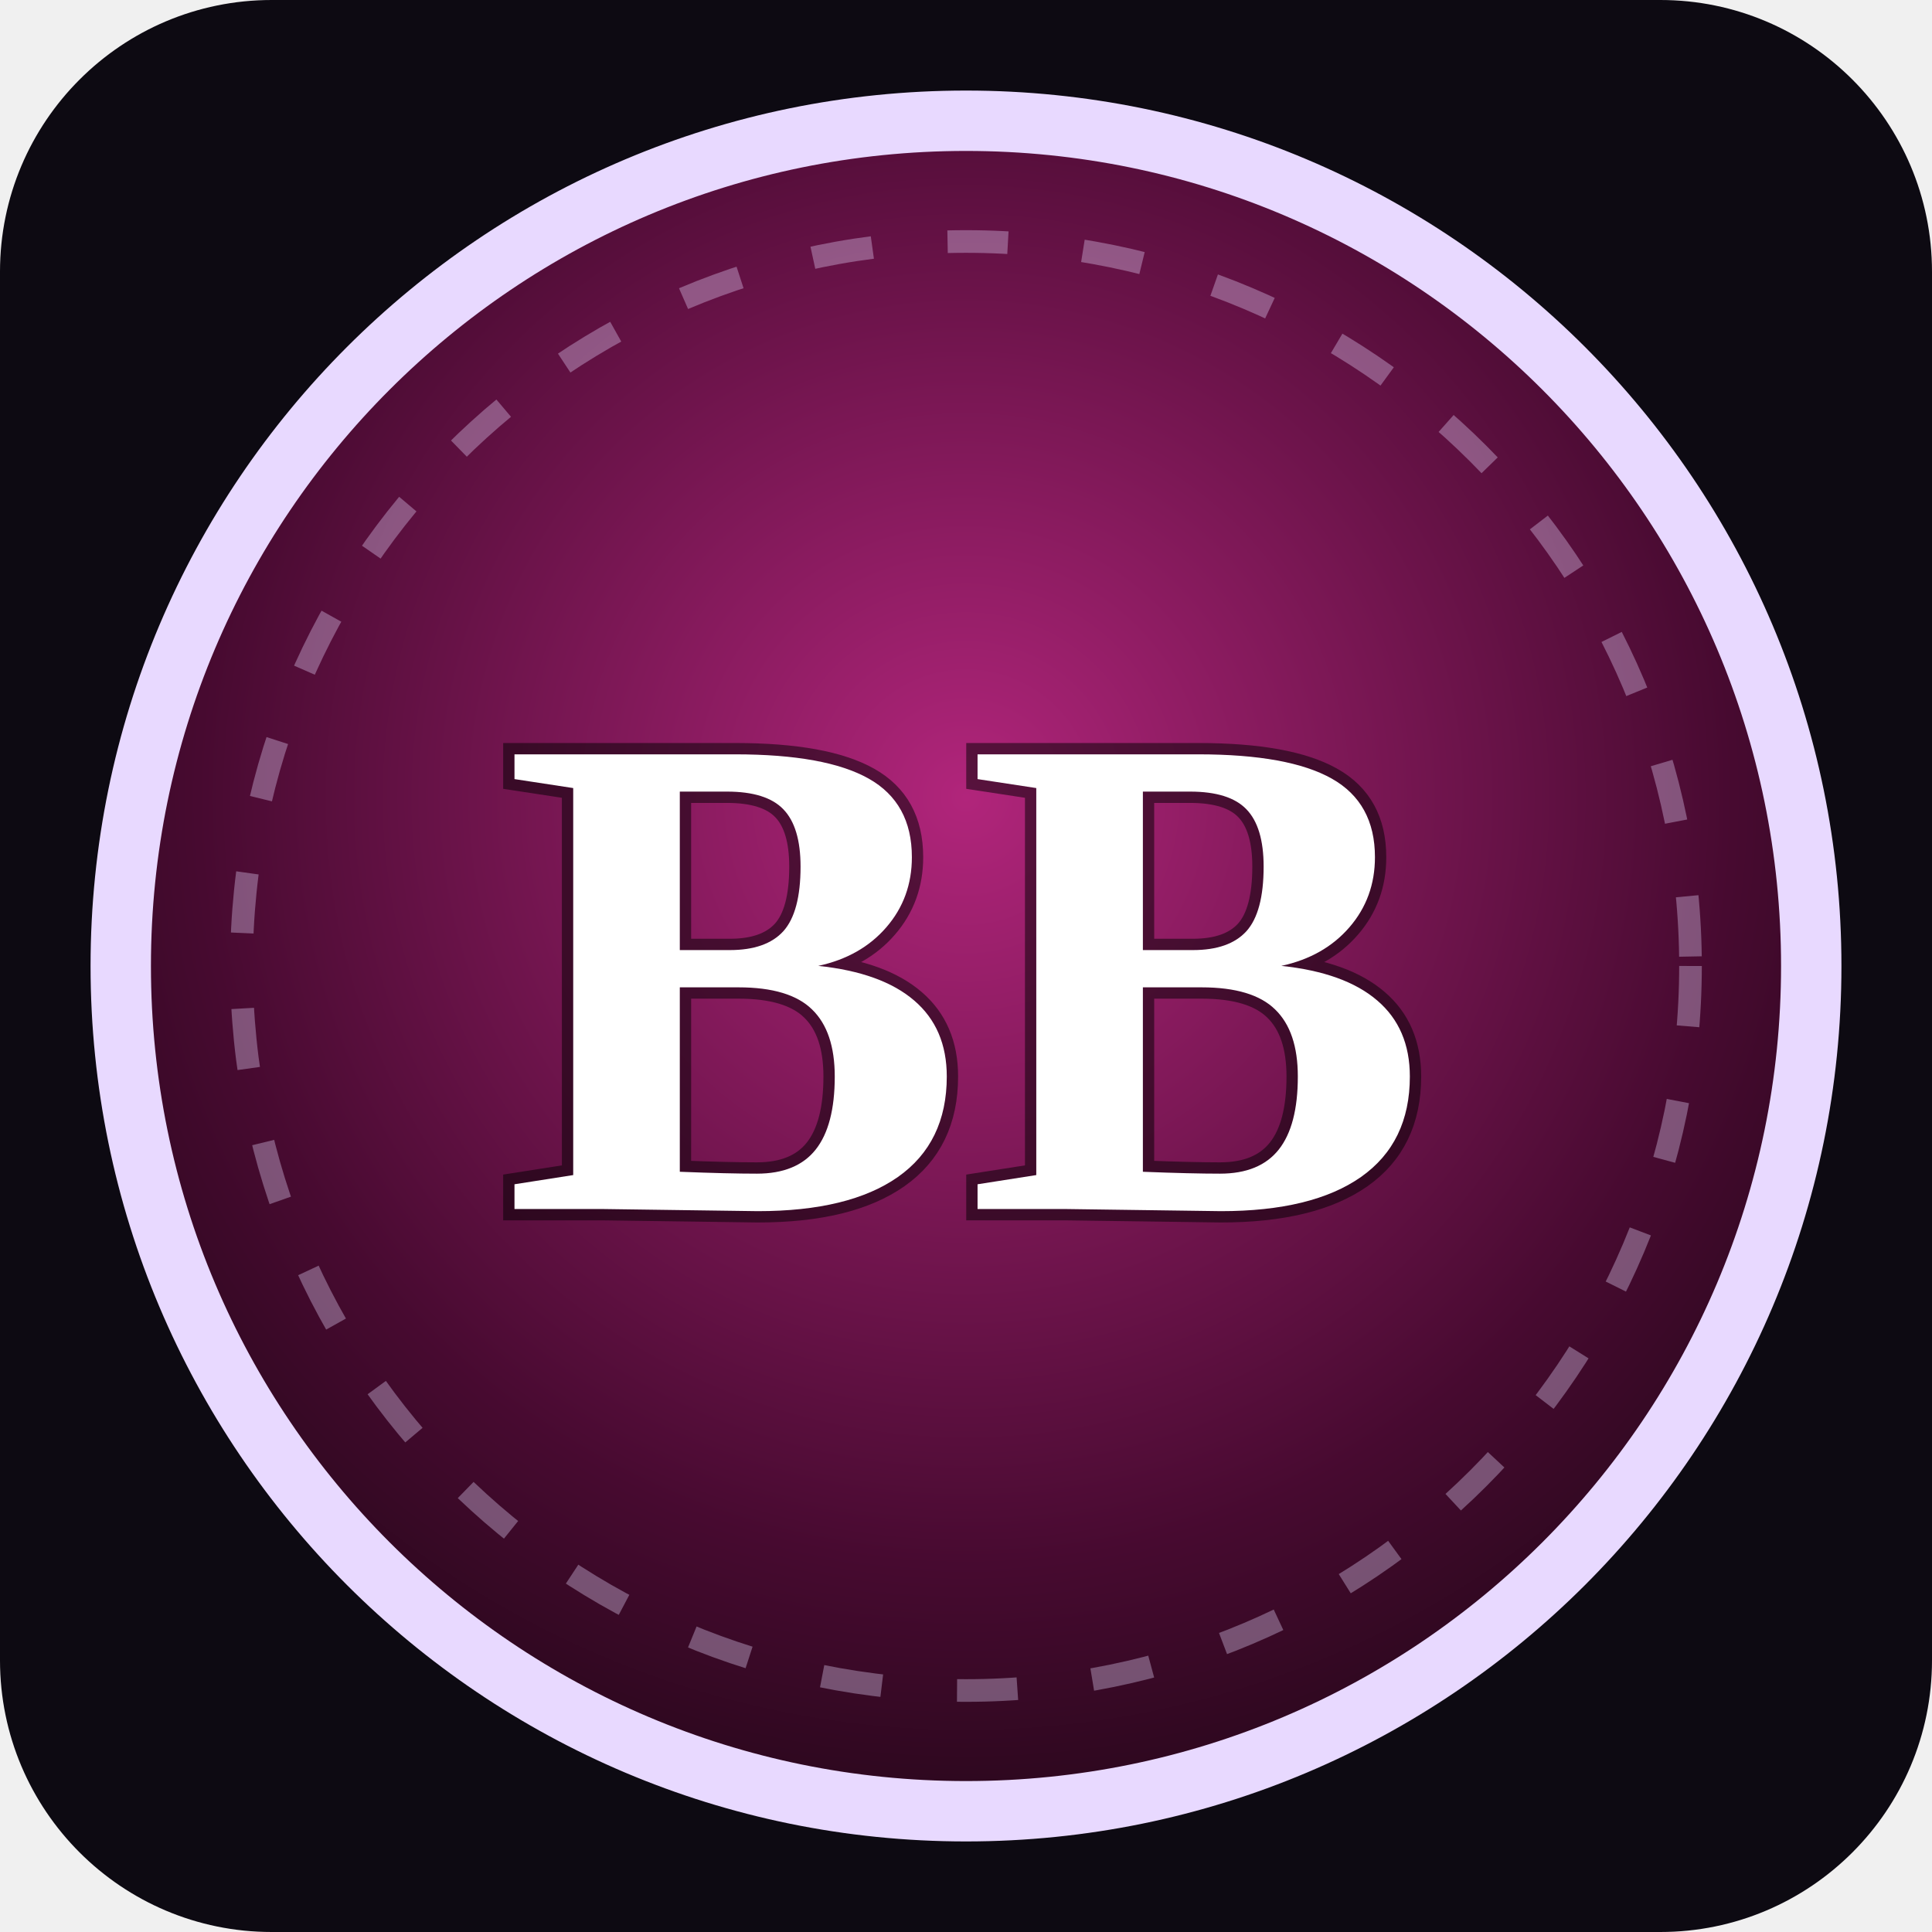
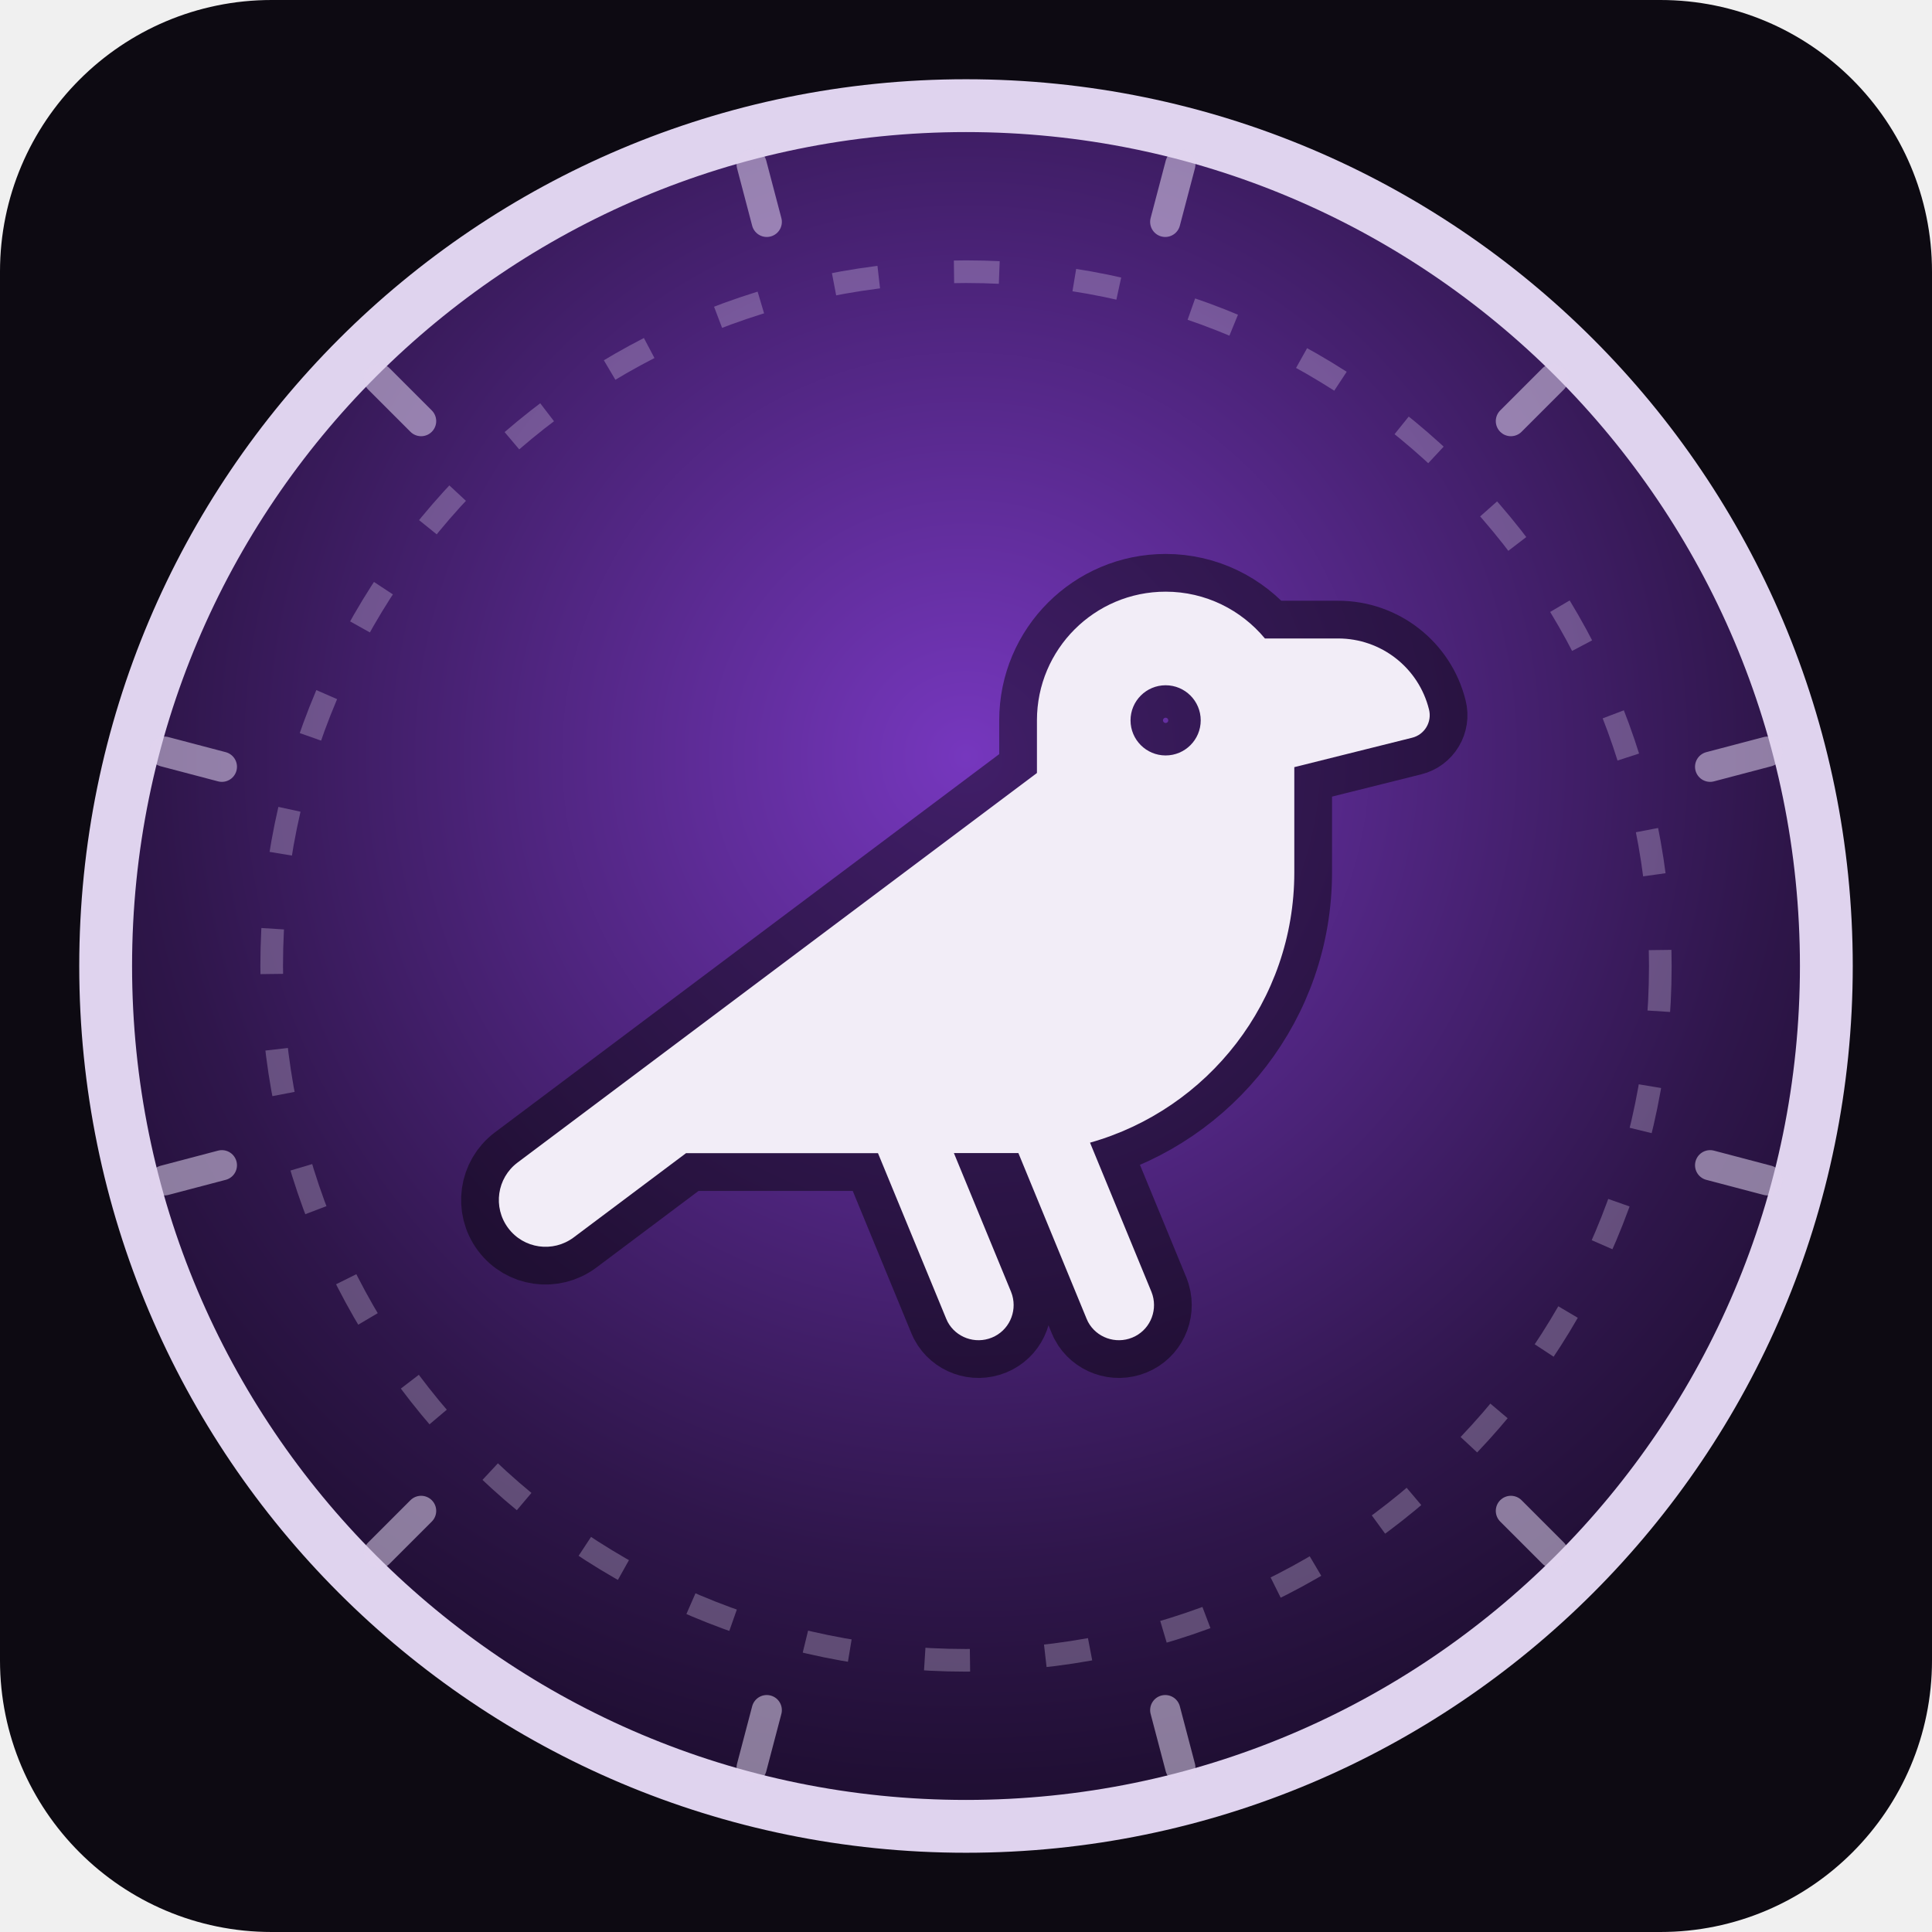
- <svg xmlns="http://www.w3.org/2000/svg" viewBox="0 0 128 128">
+ <svg xmlns="http://www.w3.org/2000/svg" viewBox="0 0 128 128" role="img" aria-label="black bird manipulation">
  <defs>
-     <radialGradient id="g" cx="50%" cy="40%" r="65%">
-       <stop offset="0%" stop-color="hsl(323,65%,42%)" />
-       <stop offset="70%" stop-color="hsl(323,75%,16%)" />
-       <stop offset="100%" stop-color="hsl(323,65%,8%)" />
+     <radialGradient id="g" cx="50%" cy="38%" r="68%">
+       <stop offset="0%" stop-color="hsl(268,55%,48%)" />
+       <stop offset="68%" stop-color="hsl(268,55%,19%)" />
+       <stop offset="100%" stop-color="hsl(268,55%,9%)" />
    </radialGradient>
  </defs>
  <rect width="128" height="128" rx="18" fill="#0d0a12" />
-   <circle cx="64" cy="64" r="56" fill="url(#g)" />
-   <circle cx="64" cy="64" r="56" fill="none" stroke="#e8d9ff" stroke-width="4" />
-   <circle cx="64" cy="64" r="48" fill="none" stroke="#e8d9ff" stroke-opacity=".35" stroke-width="1.5" stroke-dasharray="4 5" />
-   <text x="64" y="64" dy=".35em" text-anchor="middle" font-family="Georgia, 'Times New Roman', serif" font-weight="bold" font-size="46" fill="#ffffff" stroke="#000" stroke-opacity=".5" stroke-width="1.5" paint-order="stroke">BB</text>
+   <circle cx="64" cy="64" r="57" fill="url(#g)" />
+   <circle cx="64" cy="64" r="57" fill="none" stroke="hsl(268,45%,88%)" stroke-width="3.5" />
+   <g stroke="hsl(268,45%,88%)" stroke-opacity=".55" stroke-width="2" stroke-linecap="round">
+     <line x1="100.1" y1="100.1" x2="102.9" y2="102.9" />
+     <line x1="77.2" y1="113.3" x2="78.2" y2="117.1" />
+     <line x1="50.8" y1="113.3" x2="49.8" y2="117.1" />
+     <line x1="27.9" y1="100.1" x2="25.1" y2="102.9" />
+     <line x1="14.7" y1="77.2" x2="10.9" y2="78.2" />
+     <line x1="14.7" y1="50.8" x2="10.9" y2="49.8" />
+     <line x1="27.9" y1="27.9" x2="25.1" y2="25.1" />
+     <line x1="50.8" y1="14.7" x2="49.8" y2="10.9" />
+     <line x1="77.2" y1="14.7" x2="78.2" y2="10.9" />
+     <line x1="100.1" y1="27.9" x2="102.9" y2="25.1" />
+     <line x1="113.3" y1="50.8" x2="117.1" y2="49.8" />
+     <line x1="113.3" y1="77.2" x2="117.1" y2="78.2" />
+   </g>
+   <circle cx="64" cy="64" r="46" fill="none" stroke="hsl(268,45%,88%)" stroke-opacity=".3" stroke-width="1.5" stroke-dasharray="3 5" />
+   <g transform="translate(33.00 39.20) scale(0.09688)" fill="hsl(268,40%,95%)" stroke="#000" stroke-opacity=".45" stroke-width="51.6" paint-order="stroke">
+     <path d="M456.5 0c-48.6 0-88 39.4-88 88l0 36-355.2 266.4C-.8 401-3.7 421 6.9 435.2s30.6 17 44.8 6.4l76.8-57.6 131.3 0 46.6 113.1 1 2.2c5.7 10.7 18.8 15.5 30.3 10.8s17.3-17.3 13.9-29l-.8-2.3-39.1-94.9 40.9 0c1.1 0 2.2 0 3.2 0l46.6 113.2 1 2.2c5.7 10.7 18.8 15.5 30.3 10.8s17.3-17.3 13.9-29l-.8-2.3-42-102C485.3 354.1 544.5 280 544.5 192l0-72 80.5-20.1c8.6-2.1 13.8-10.8 11.6-19.4-7.1-28.5-32.7-48.5-62.1-48.5l-50.1 0C508.2 12.5 483.8 0 456.5 0zm0 64a24 24 0 1 1 0 48 24 24 0 1 1 0-48z" />
+   </g>
</svg>
